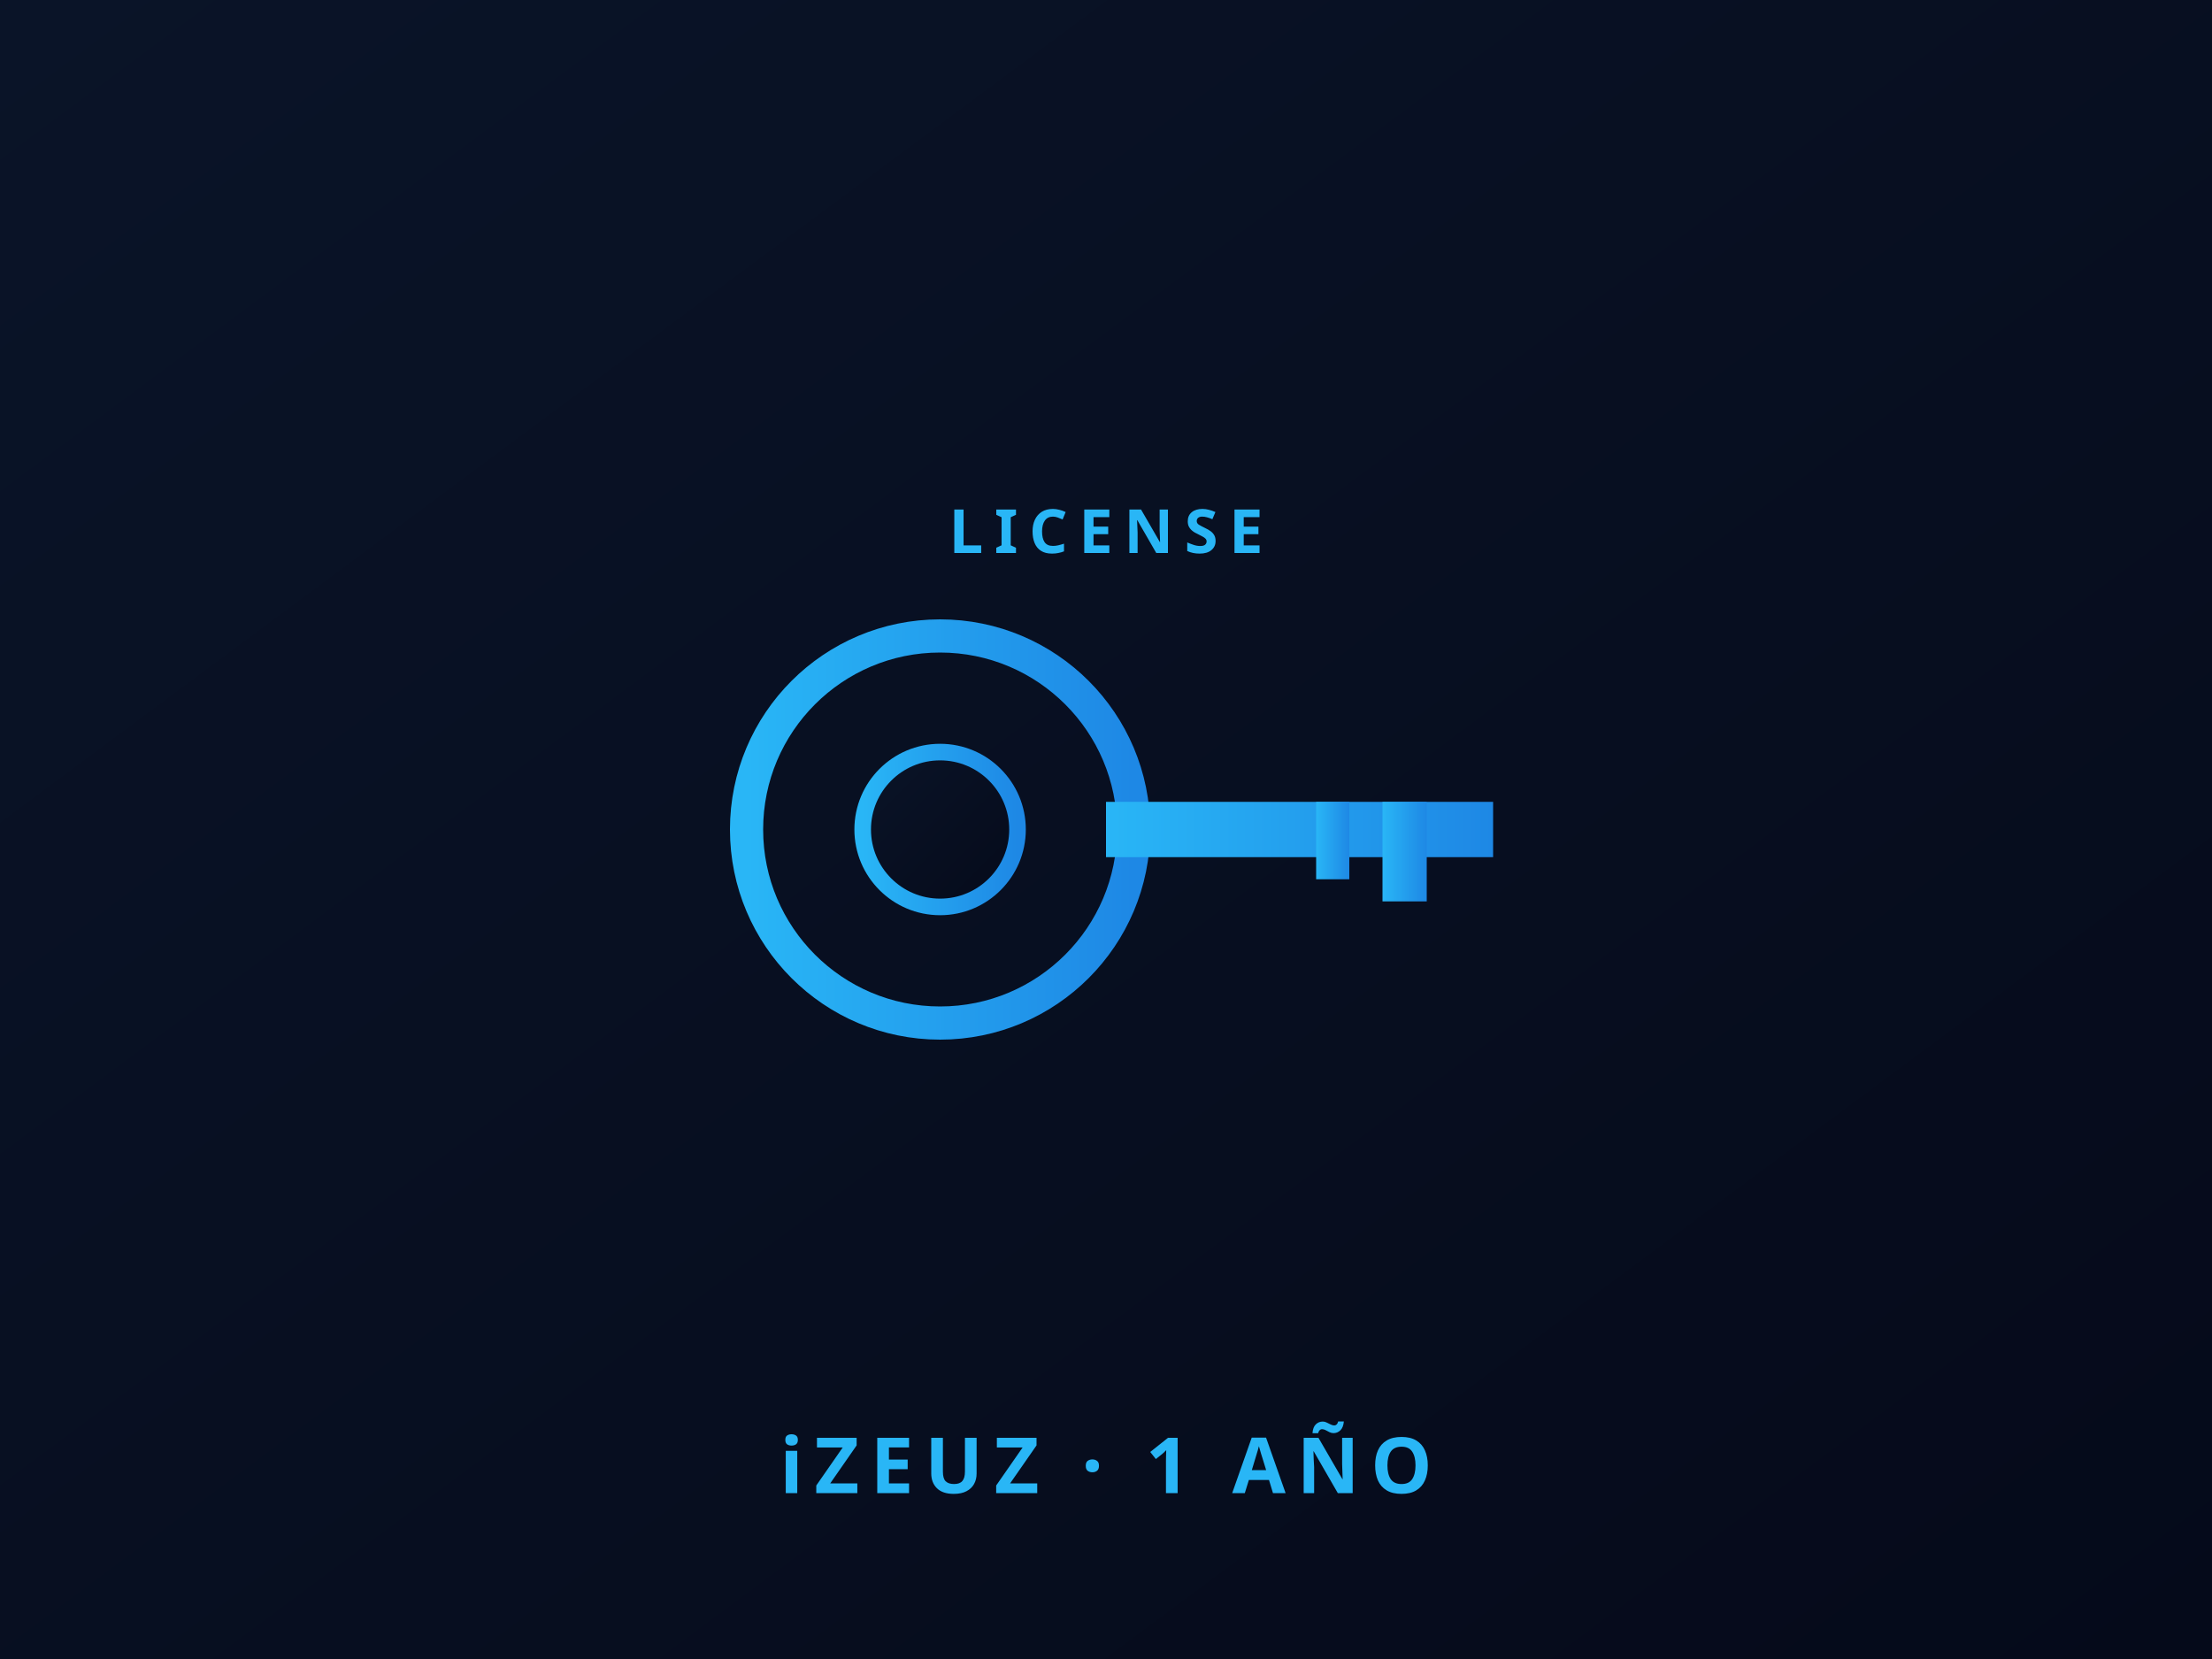
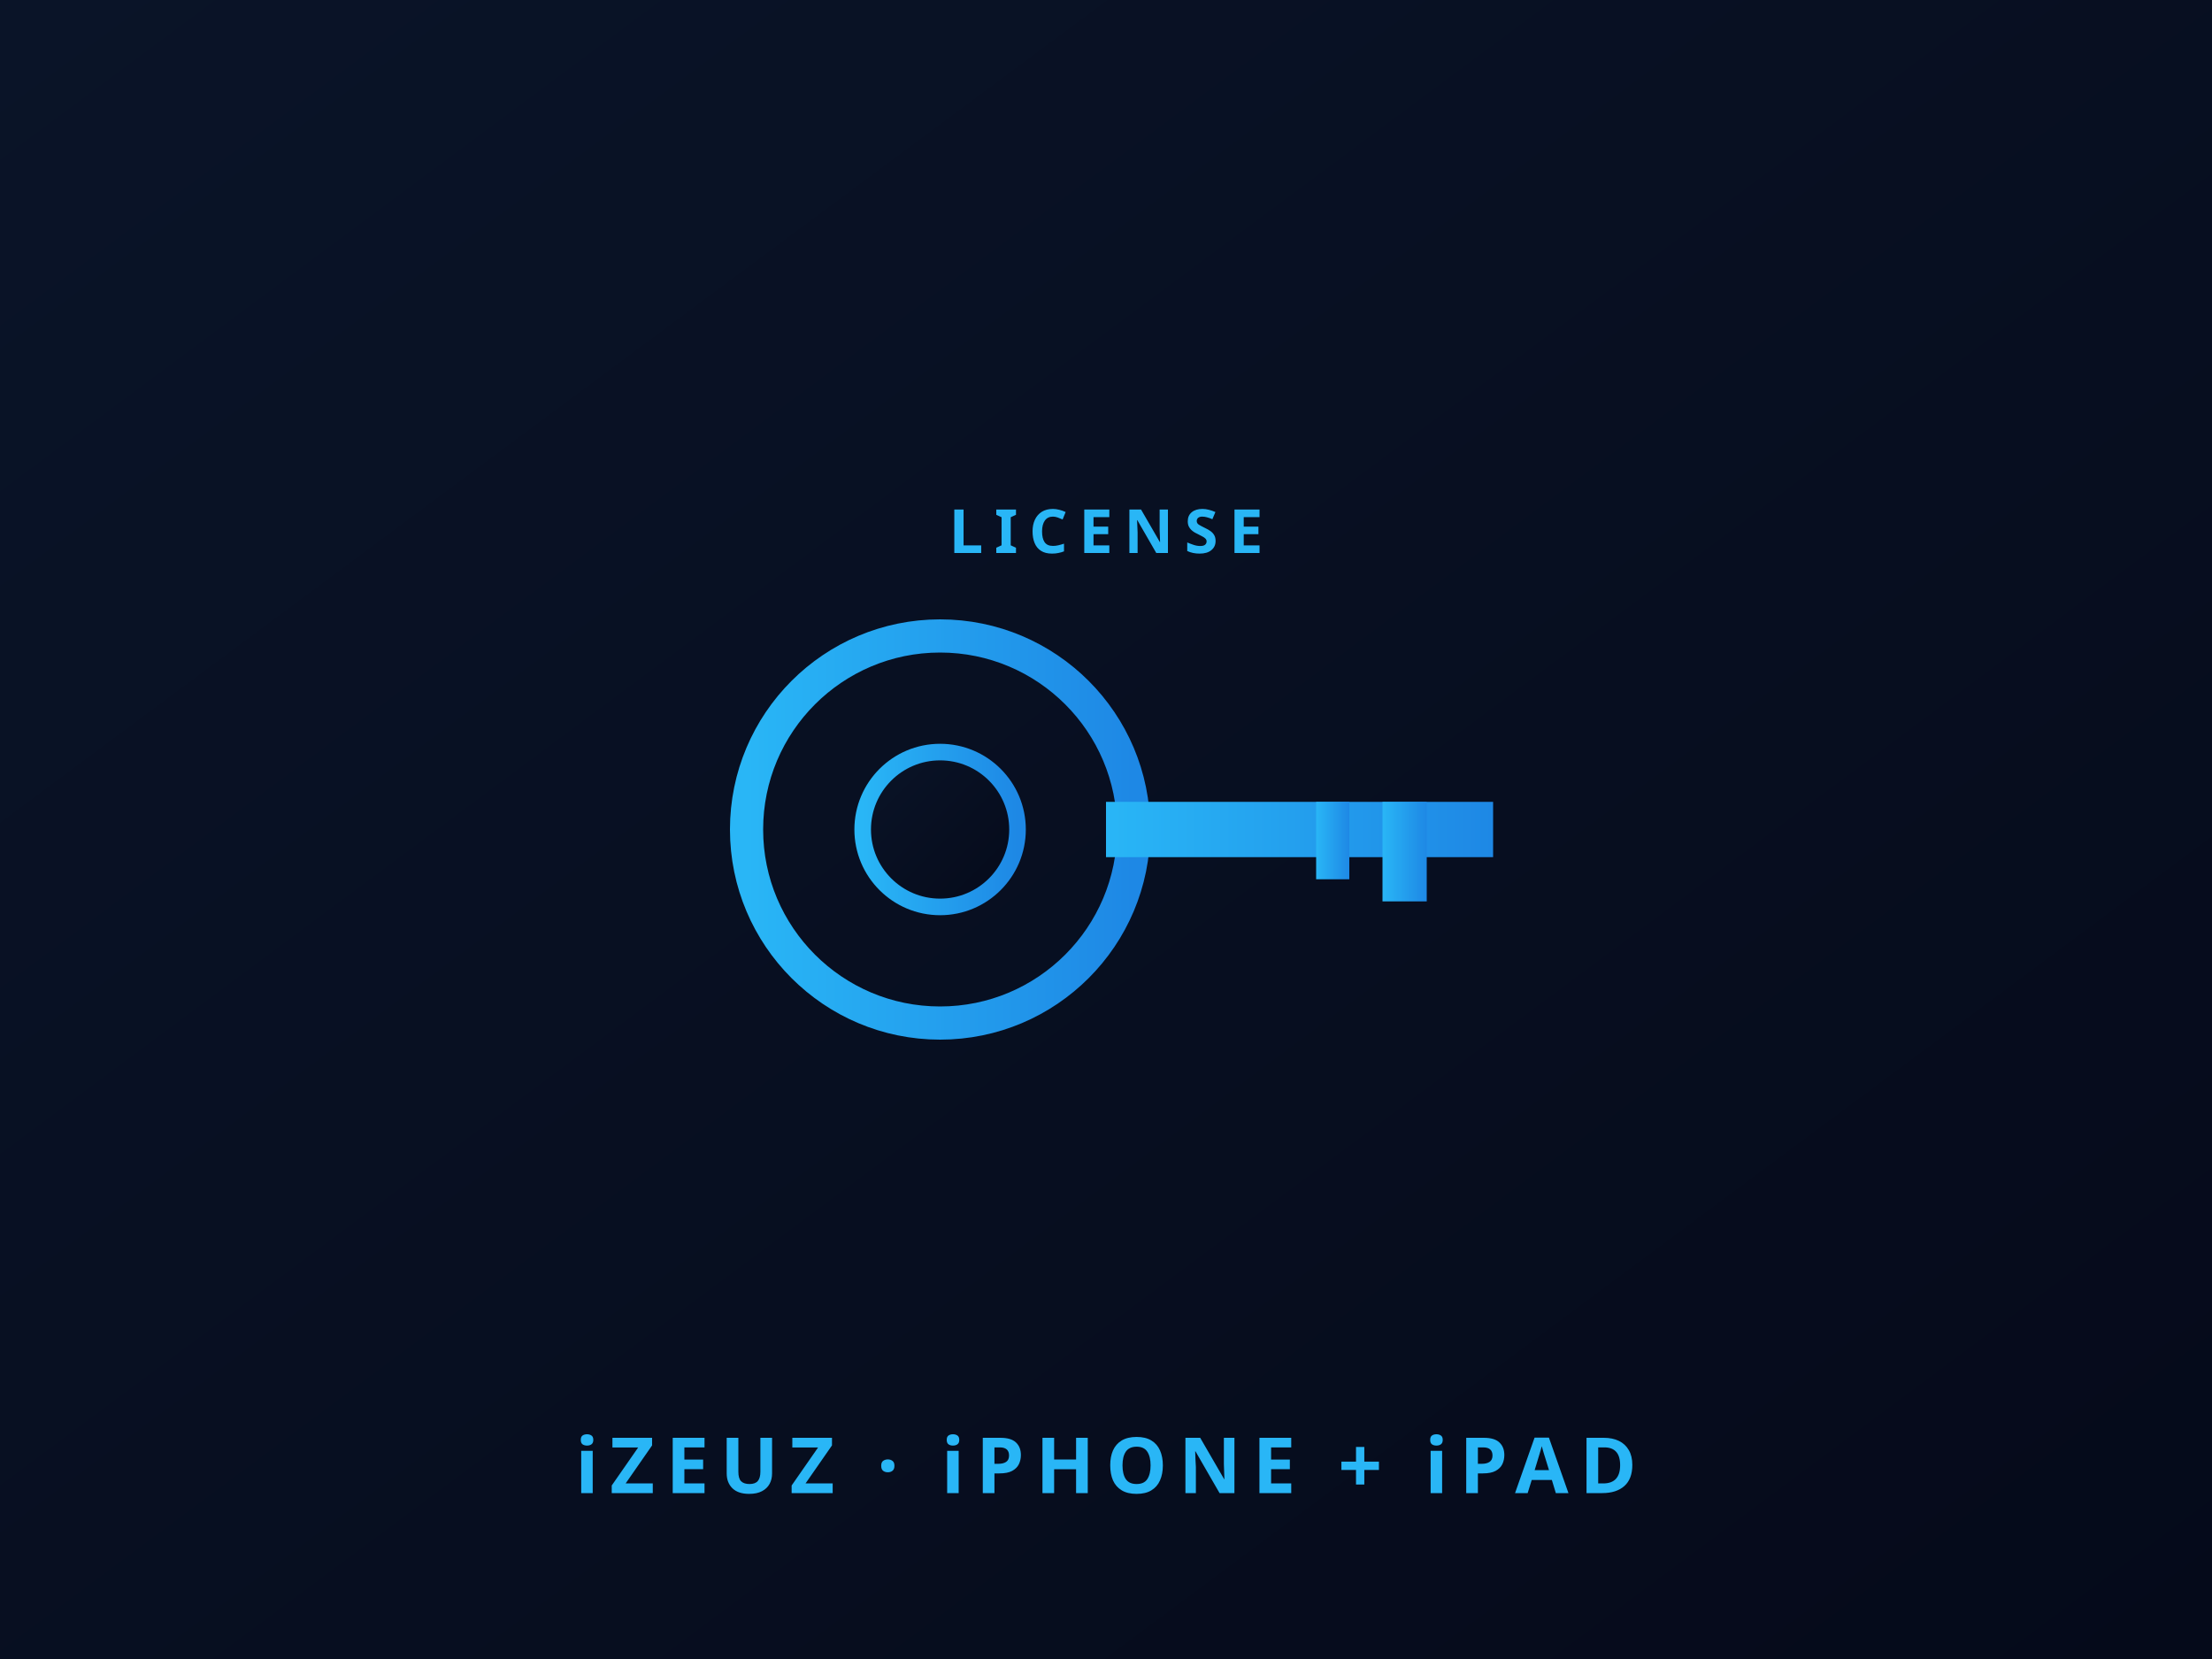
<svg xmlns="http://www.w3.org/2000/svg" viewBox="0 0 400 300">
  <defs>
    <linearGradient id="bgl" x1="0" y1="0" x2="1" y2="1">
      <stop offset="0%" stop-color="#0A1428" />
      <stop offset="100%" stop-color="#050A1A" />
    </linearGradient>
    <linearGradient id="cyanl" x1="0" y1="0" x2="1" y2="0">
      <stop offset="0%" stop-color="#29B6F6" />
      <stop offset="100%" stop-color="#1E88E5" />
    </linearGradient>
  </defs>
  <rect width="400" height="300" fill="url(#bgl)" />
  <g transform="translate(200,150)">
    <circle cx="-30" cy="0" r="35" fill="none" stroke="url(#cyanl)" stroke-width="6" />
    <circle cx="-30" cy="0" r="14" fill="url(#bgl)" stroke="url(#cyanl)" stroke-width="3" />
    <rect x="0" y="-5" width="70" height="10" fill="url(#cyanl)" />
    <rect x="50" y="-5" width="8" height="18" fill="url(#cyanl)" />
    <rect x="38" y="-5" width="6" height="14" fill="url(#cyanl)" />
    <text x="0" y="-50" text-anchor="middle" fill="#29B6F6" font-family="Orbitron, sans-serif" font-size="11" font-weight="700" letter-spacing="2">LICENSE</text>
  </g>
-   <text x="200" y="270" text-anchor="middle" fill="#29B6F6" font-family="Orbitron, sans-serif" font-size="14" font-weight="700" letter-spacing="2">iZEUZ · 1 AÑO</text>
+   <text x="200" y="270" text-anchor="middle" fill="#29B6F6" font-family="Orbitron, sans-serif" font-size="14" font-weight="700" letter-spacing="2">iZEUZ · iPHONE + iPAD</text>
</svg>
